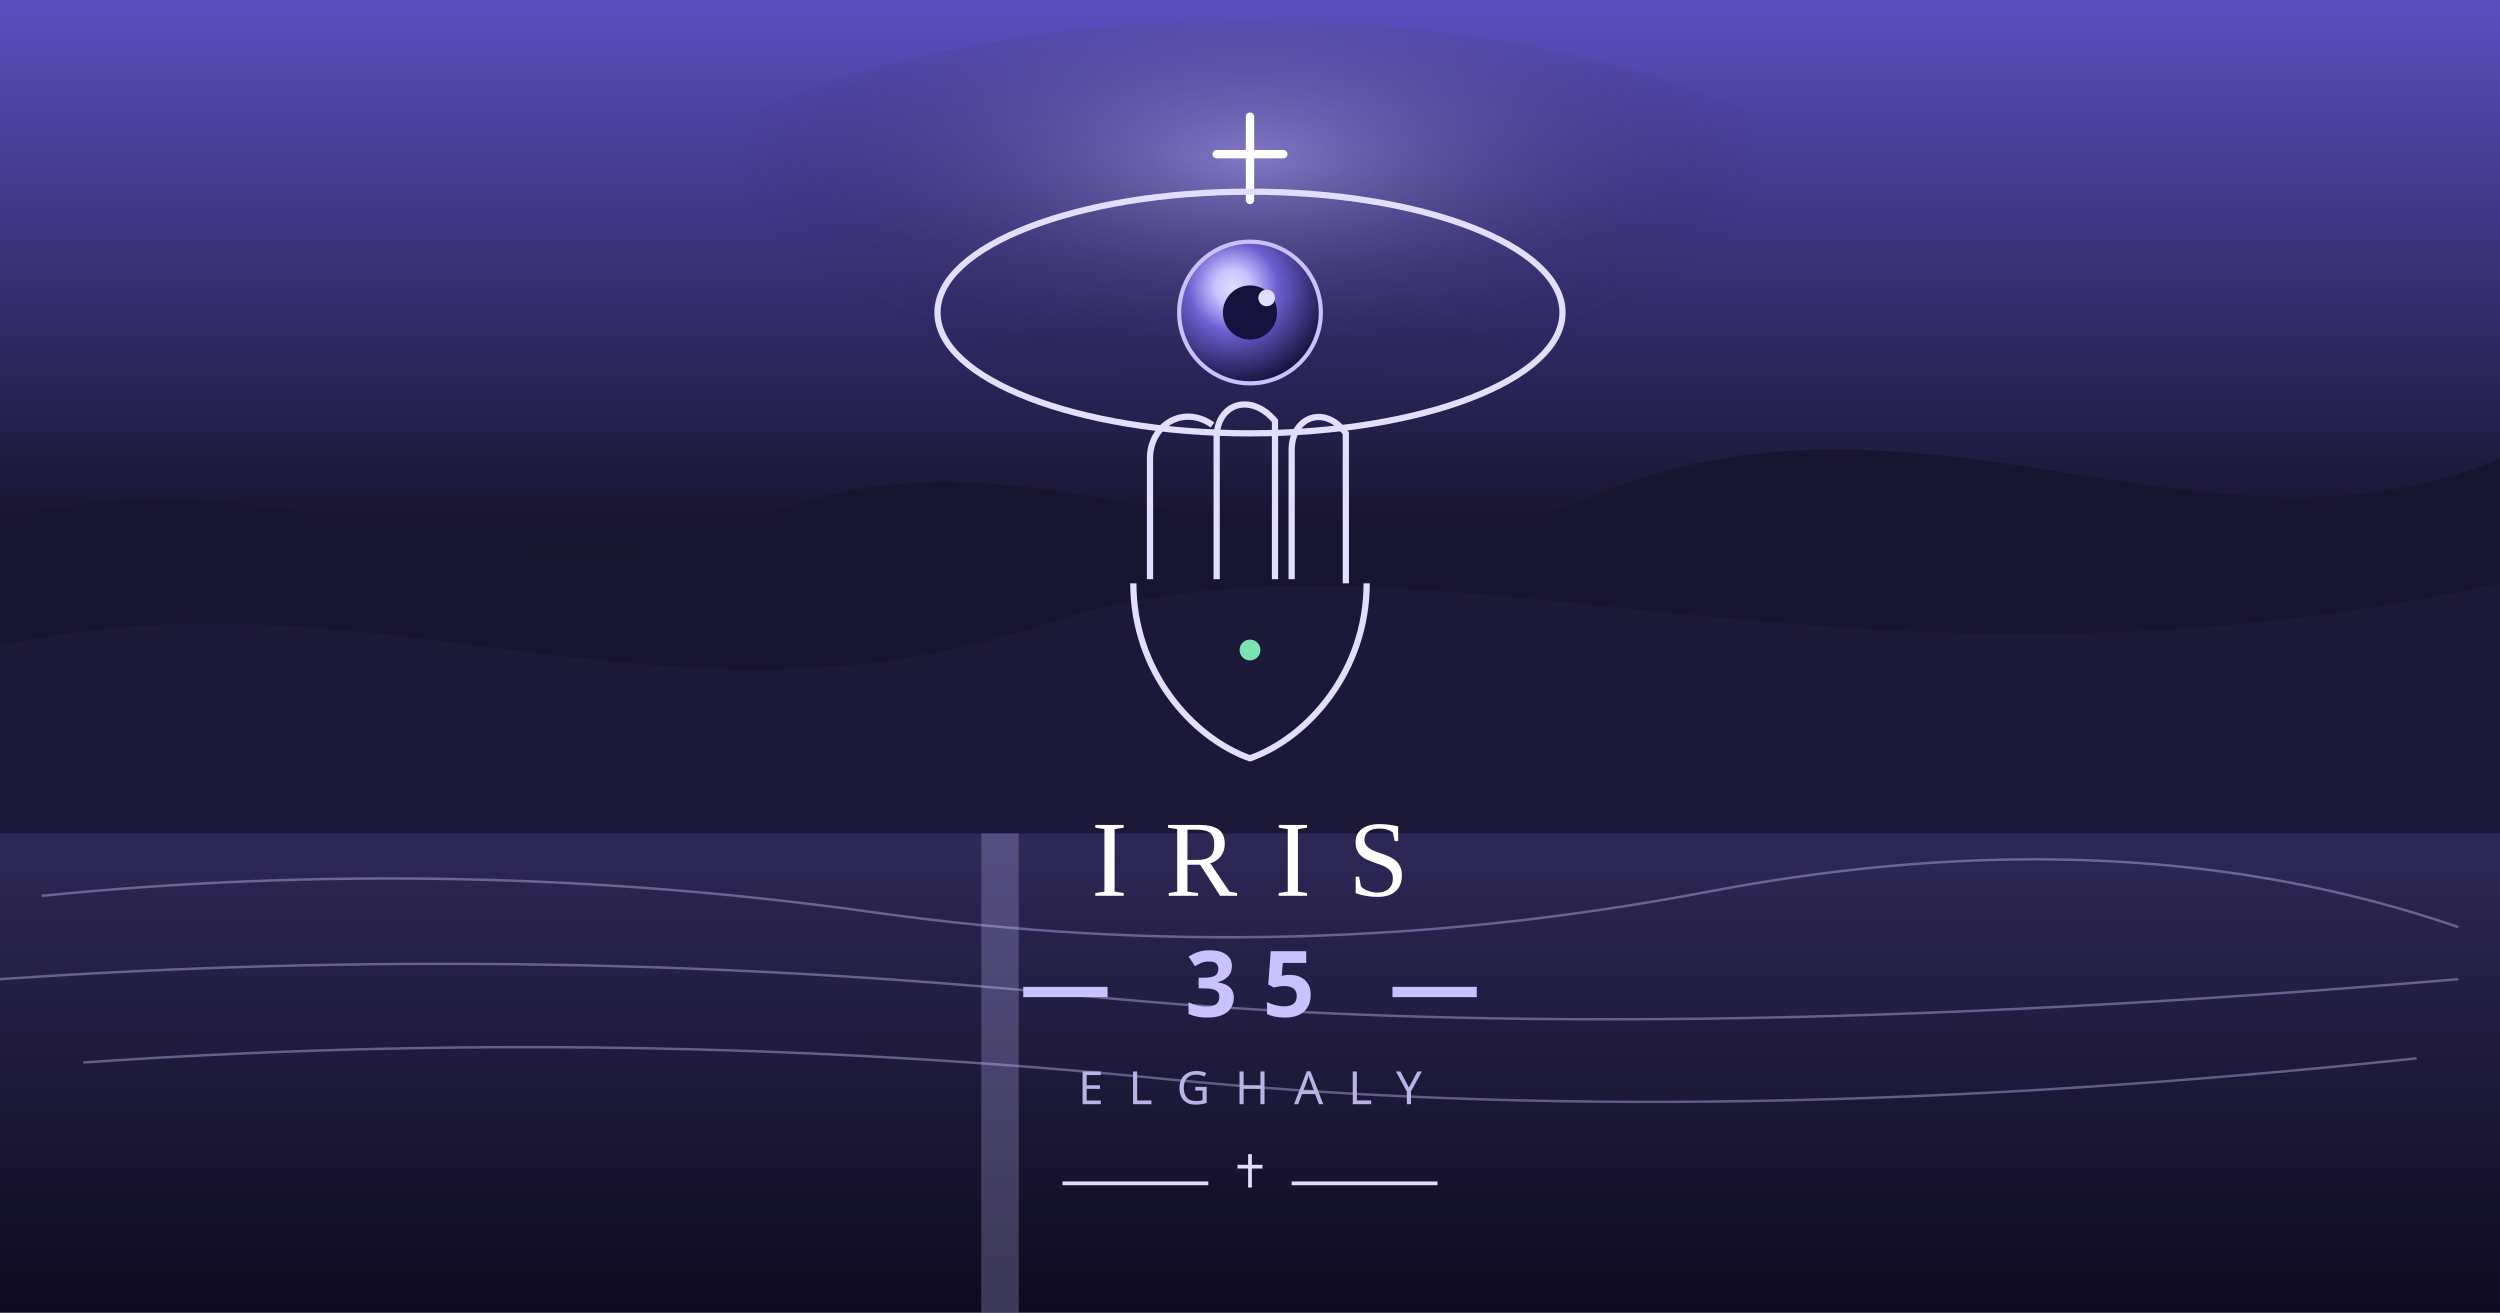
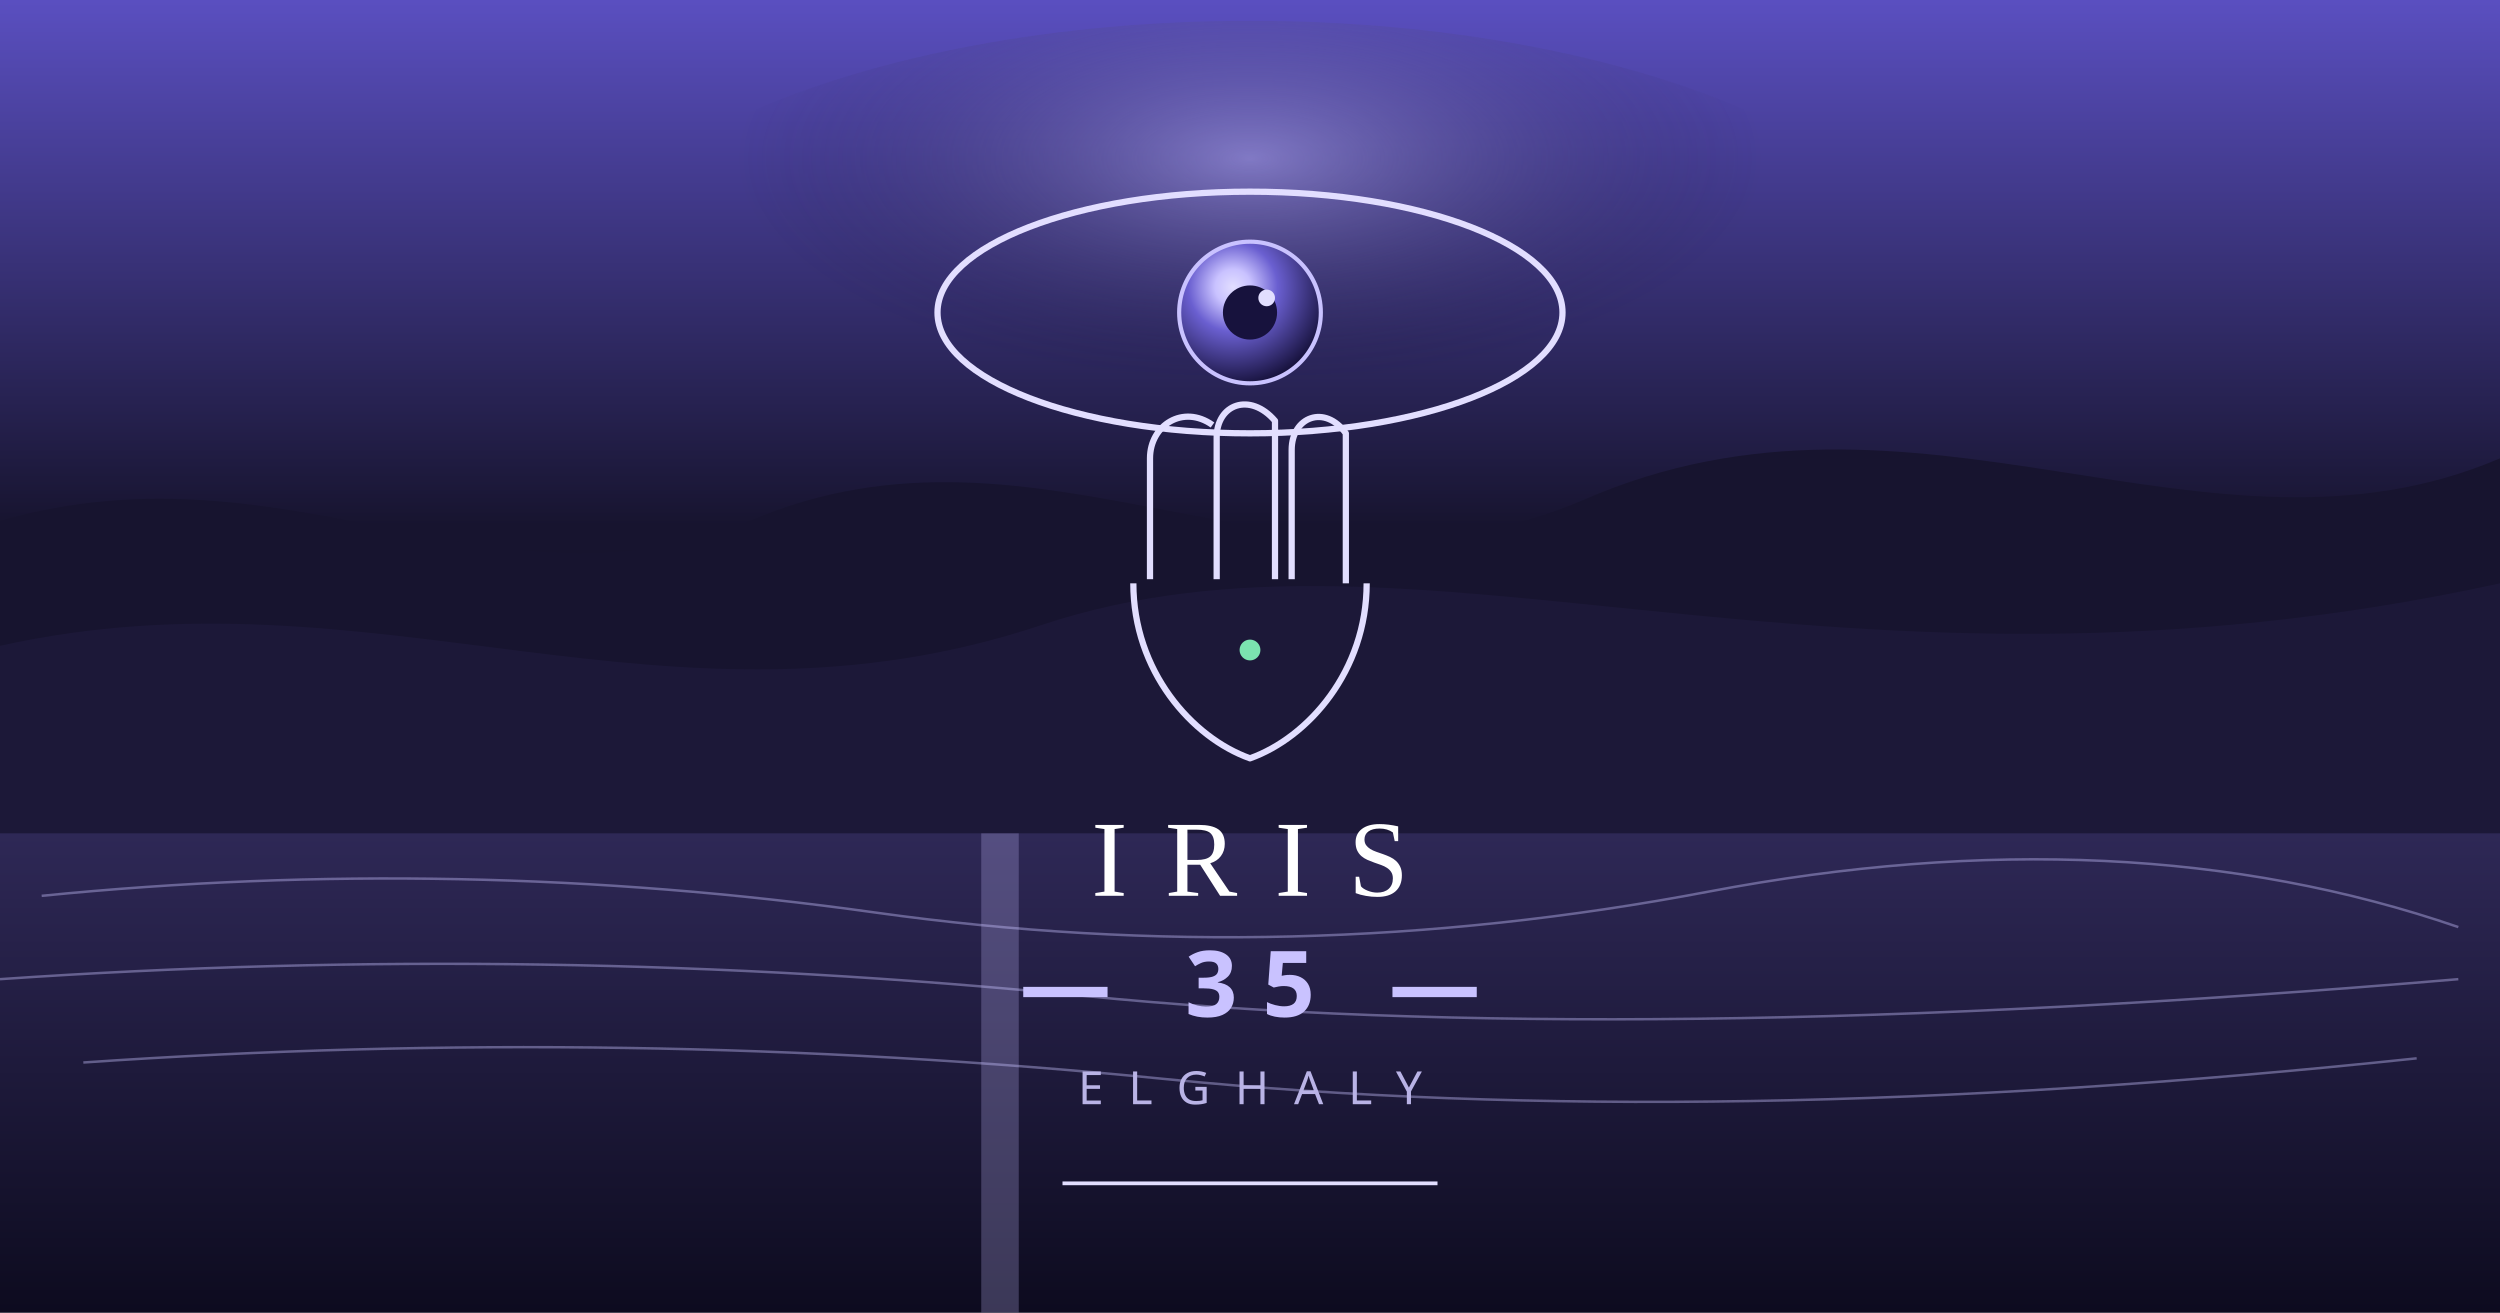
<svg xmlns="http://www.w3.org/2000/svg" viewBox="0 0 1200 630" width="1200" height="630" role="img" aria-label="IRIS 35 ElGhaly landscape">
  <defs>
    <linearGradient id="sky" x1="0" y1="0" x2="0" y2="1">
      <stop offset="0" stop-color="#5a4fc0" />
      <stop offset=".4" stop-color="#17142f" />
      <stop offset="1" stop-color="#0d0b1f" />
    </linearGradient>
    <radialGradient id="glow" cx="50%" cy="22%" r="36%">
      <stop offset="0" stop-color="#c9c2ff" stop-opacity=".45" />
      <stop offset="1" stop-color="#0d0b1f" stop-opacity="0" />
    </radialGradient>
    <radialGradient id="iris" cx="38%" cy="32%" r="70%">
      <stop offset="0" stop-color="#e2deff" />
      <stop offset=".18" stop-color="#c9c2ff" />
      <stop offset=".45" stop-color="#6a5fd0" />
      <stop offset="1" stop-color="#17123d" />
    </radialGradient>
    <linearGradient id="water" x1="0" y1="0" x2="0" y2="1">
      <stop offset="0" stop-color="#2e2856" />
      <stop offset="1" stop-color="#0d0b1f" />
    </linearGradient>
  </defs>
  <rect width="1200" height="630" fill="url(#sky)" />
  <ellipse cx="600" cy="160" rx="340" ry="150" fill="url(#glow)" />
  <path d="M0 250 C140 210 240 300 360 250 C500 190 620 300 760 240 C920 170 1060 280 1200 220 L1200 420 L0 420 Z" fill="#17142f" />
  <path d="M0 310 C180 270 320 360 500 300 C680 240 880 350 1200 280 L1200 430 L0 430 Z" fill="#1c1838" />
  <rect x="0" y="400" width="1200" height="230" fill="url(#water)" />
  <path d="M480 400 V630" stroke="#c9c2ff" stroke-opacity=".25" stroke-width="18" />
  <g opacity=".4" fill="none" stroke="#c9c2ff" stroke-width="1.2">
    <path d="M20 430 Q220 410 420 438 T820 428 T1180 445" />
    <path d="M0 470 Q260 452 520 478 T1180 470" />
    <path d="M40 510 Q300 492 560 518 T1160 508" />
  </g>
-   <g transform="translate(600 56)" stroke="#ffffff" stroke-width="4" fill="none" stroke-linecap="round">
-     <path d="M0 0 V40" />
-     <path d="M-16 18 H16" />
-   </g>
  <g transform="translate(600 150)">
    <ellipse rx="150" ry="58" fill="none" stroke="#e2deff" stroke-width="3" />
    <circle r="34" fill="url(#iris)" stroke="#c9c2ff" stroke-width="2" />
    <circle r="13" fill="#17123d" />
    <circle cx="8" cy="-7" r="4" fill="#e2deff" />
  </g>
  <g transform="translate(600 268)" fill="none" stroke="#e2deff" stroke-width="3" stroke-linejoin="round">
    <path d="M-48 10 V-48 C-48 -64 -32 -74 -18 -64" />
    <path d="M-16 10 V-58 C-16 -74 0 -80 12 -66 V10" />
    <path d="M20 10 V-52 C20 -68 36 -74 46 -60 V12" />
    <path d="M-56 12 C-56 54 -28 86 0 96 C28 86 56 54 56 12" />
    <circle cx="0" cy="44" r="5" fill="#7be3b0" stroke="none" />
  </g>
  <text x="600" y="430" text-anchor="middle" font-family="Georgia,Times New Roman,serif" font-size="52" letter-spacing="18" fill="#ffffff">IRIS</text>
  <text x="600" y="488" text-anchor="middle" font-family="ui-sans-serif,system-ui,sans-serif" font-size="44" font-weight="700" letter-spacing="12" fill="#c9c2ff">— 35 —</text>
  <text x="600" y="530" text-anchor="middle" font-family="ui-sans-serif,system-ui,sans-serif" font-size="22" letter-spacing="12" fill="#b9b3e6">ELGHALY</text>
  <g transform="translate(600 568)" fill="none" stroke="#e2deff" stroke-width="1.8">
-     <path d="M-90 0 H-20" />
-     <path d="M20 0 H90" />
-     <path d="M-6 -8 H6 M0 -14 V2" />
+     <path d="M-90 0 H90" />
  </g>
</svg>
